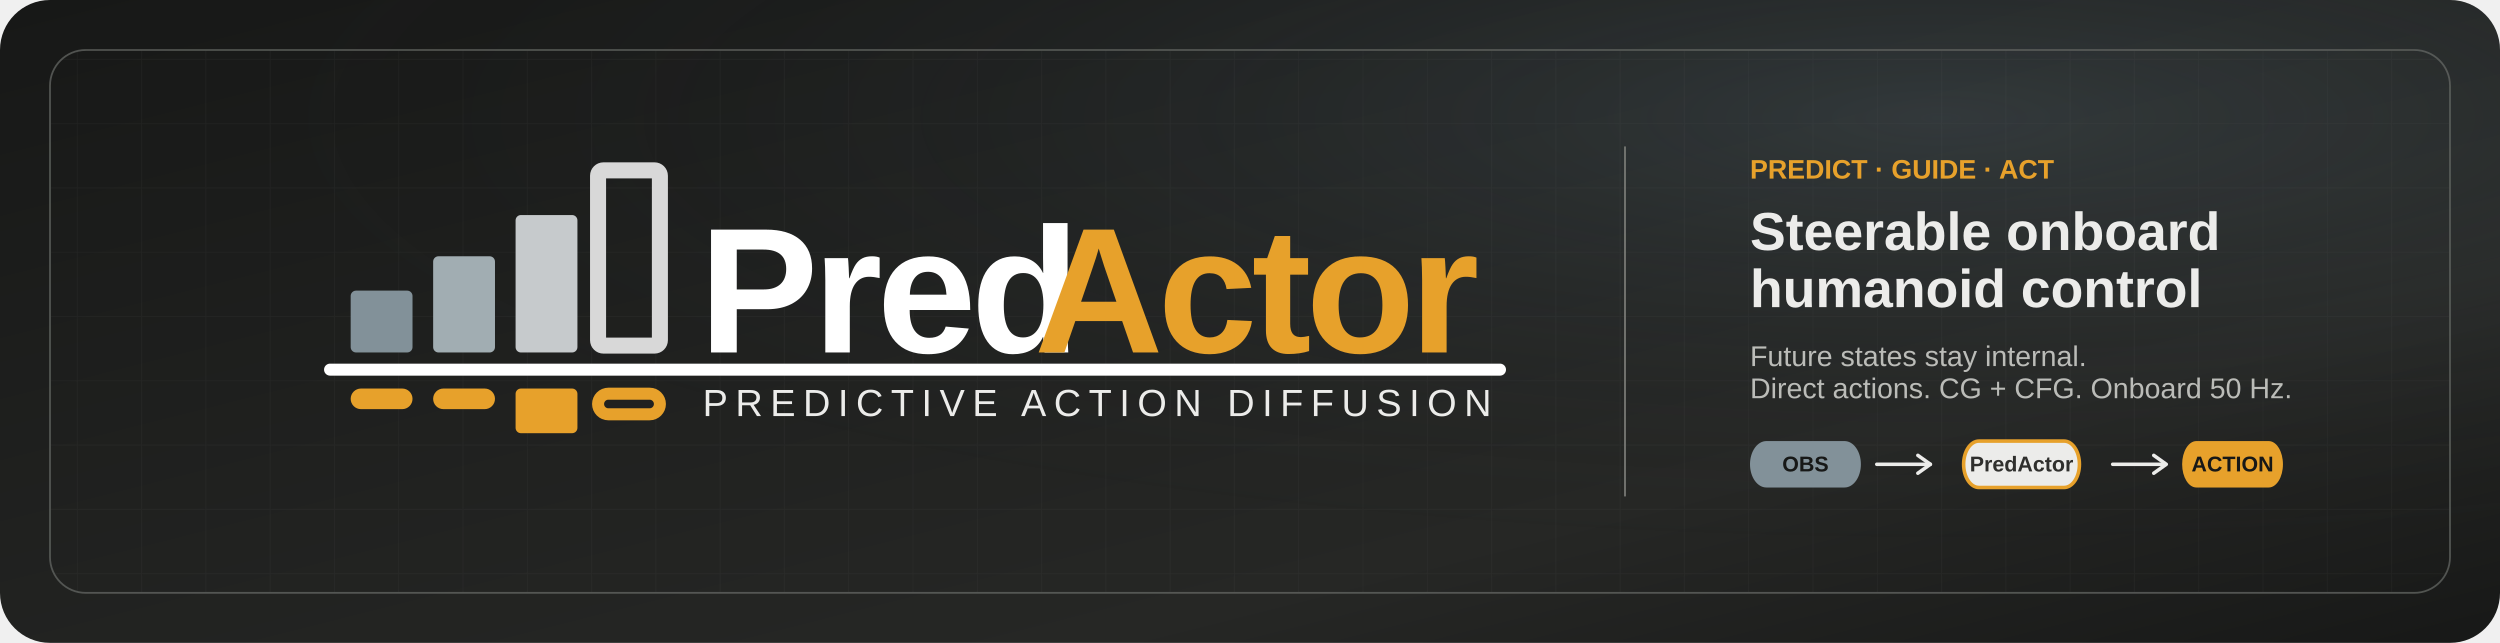
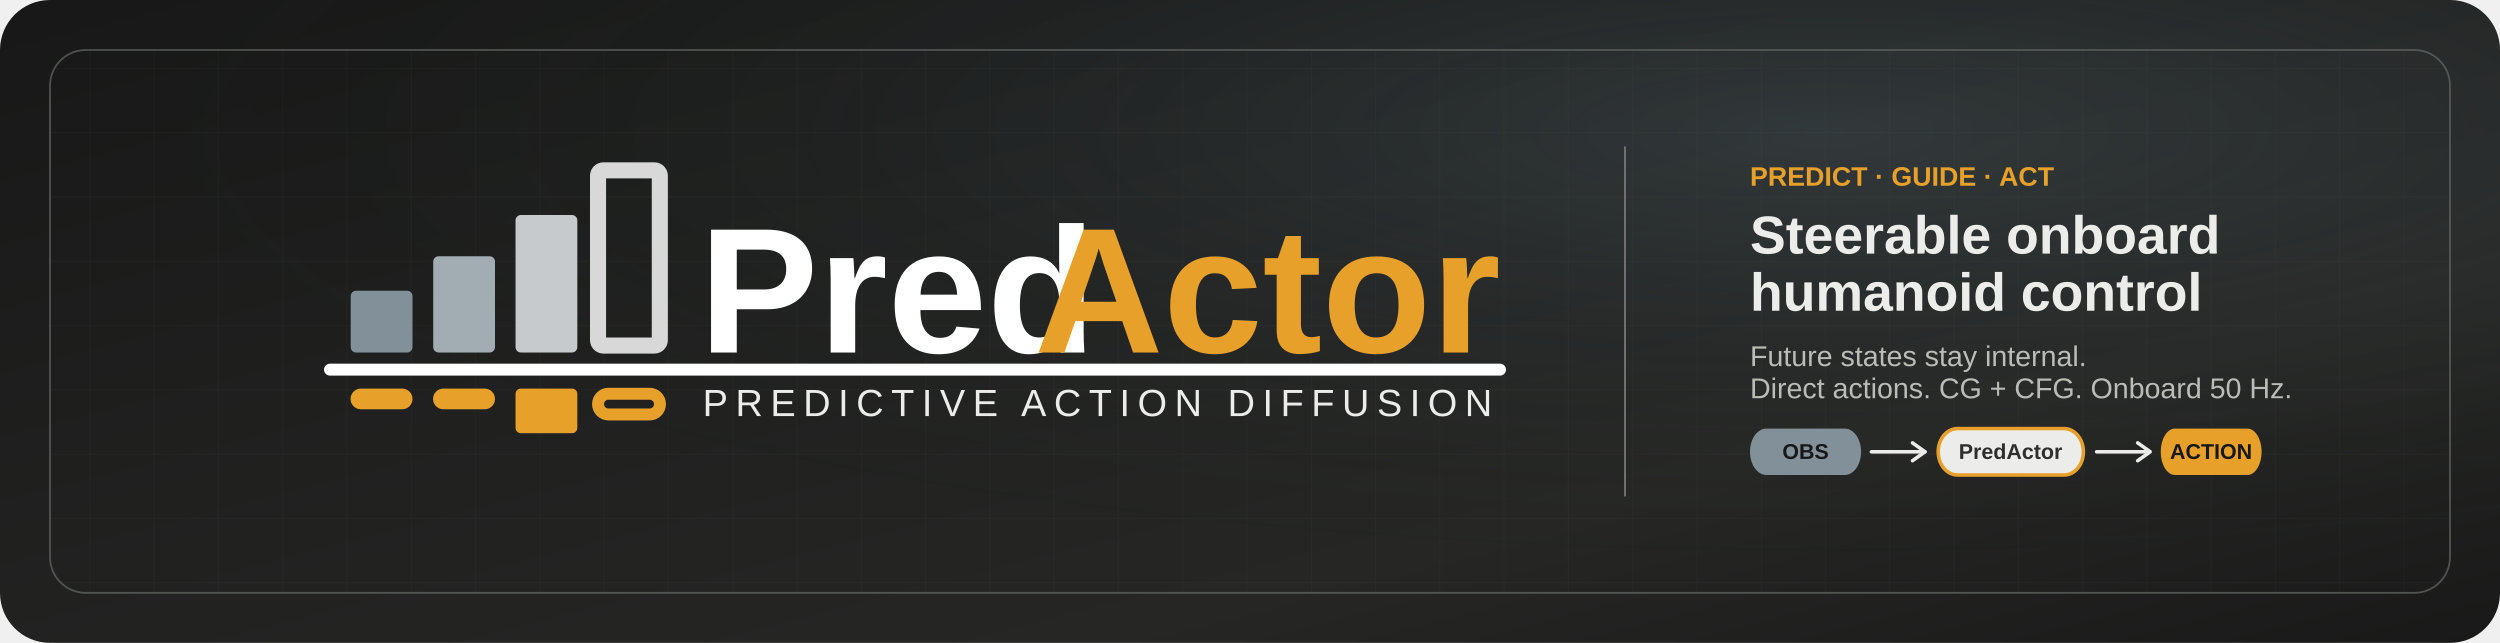
- <svg xmlns="http://www.w3.org/2000/svg" id="_图层_1" data-name="图层 1" viewBox="0 0 1400 360">
+ <svg xmlns="http://www.w3.org/2000/svg" id="_图层_1" version="1.1" viewBox="0 0 1400 360">
  <defs>
    <style>
-       .cls-1 {
-         letter-spacing: .13em;
-       }
- 
-       .cls-2 {
-         opacity: .12;
-       }
- 
-       .cls-2, .cls-3, .cls-4, .cls-5, .cls-6, .cls-7, .cls-8 {
+       .st0 {
+         letter-spacing: .1em;
+       }
+ 
+       .st0, .st1, .st2, .st3 {
+         fill: #ececea;
+       }
+ 
+       .st0, .st4, .st5, .st6, .st7, .st8, .st9, .st10, .st11, .st2, .st12, .st3 {
+         isolation: isolate;
+       }
+ 
+       .st0, .st7, .st2 {
+         font-family: ArialMT, Arial;
+       }
+ 
+       .st0, .st2 {
+         font-size: 21.2px;
+       }
+ 
+       .st1, .st13, .st14 {
+         stroke-width: 2px;
+       }
+ 
+       .st1, .st15 {
+         stroke: #e7a12b;
+       }
+ 
+       .st16 {
+         stroke: #fff;
+       }
+ 
+       .st16, .st17, .st6, .st14, .st18, .st19, .st15 {
        fill: none;
      }

-       .cls-2, .cls-9, .cls-10, .cls-11, .cls-12, .cls-13, .cls-14, .cls-15, .cls-16, .cls-17 {
-         isolation: isolate;
-       }
- 
-       .cls-2, .cls-12 {
-         stroke: #676a66;
-       }
- 
-       .cls-3 {
-         stroke: #d8d8d8;
-         stroke-width: 8.98px;
-       }
- 
-       .cls-18, .cls-19, .cls-6 {
-         stroke-width: 2px;
-       }
- 
-       .cls-18, .cls-5 {
-         stroke: #e7a12b;
-       }
- 
-       .cls-18, .cls-15, .cls-17 {
-         fill: #ececea;
-       }
- 
-       .cls-20 {
+       .st16, .st13, .st14 {
+         stroke-linecap: round;
+       }
+ 
+       .st16, .st14 {
+         stroke-linejoin: round;
+       }
+ 
+       .st16, .st15 {
+         stroke-width: 6.7px;
+       }
+ 
+       .st20 {
        fill: #a1adb2;
      }

-       .cls-9 {
+       .st4 {
        fill: #171817;
      }

-       .cls-9, .cls-10, .cls-13, .cls-14, .cls-16, .cls-17 {
+       .st4, .st5, .st10, .st11, .st12, .st3 {
        font-family: Arial-BoldMT, Arial;
        font-weight: 700;
      }

-       .cls-9, .cls-14 {
+       .st4, .st11 {
        font-size: 12px;
      }

-       .cls-21 {
+       .st21 {
        fill: #829199;
      }

-       .cls-10, .cls-22, .cls-16 {
+       .st5, .st22, .st12 {
        fill: #e7a12b;
      }

-       .cls-10, .cls-13 {
+       .st5, .st10 {
        font-size: 100px;
-         letter-spacing: -.03em;
-       }
- 
-       .cls-19, .cls-6 {
+         letter-spacing: 0em;
+       }
+ 
+       .st6 {
+         opacity: .1;
+       }
+ 
+       .st6, .st8 {
+         stroke: #676a66;
+       }
+ 
+       .st13, .st14 {
        stroke: #ececea;
      }

-       .cls-19, .cls-6, .cls-8 {
-         stroke-linecap: round;
-       }
- 
-       .cls-11 {
+       .st7 {
        fill: #bbbcb8;
        font-size: 16px;
      }

-       .cls-11, .cls-15 {
-         font-family: ArialMT, Arial;
-       }
- 
-       .cls-12 {
+       .st8 {
        fill: url(#grid);
-         opacity: .72;
-       }
- 
-       .cls-5, .cls-8 {
-         stroke-width: 6.73px;
-       }
- 
-       .cls-23 {
+         opacity: .7;
+       }
+ 
+       .st23 {
+         fill: url(#_未命名的渐变);
+       }
+ 
+       .st10 {
+         fill: #fff;
+       }
+ 
+       .st18 {
+         stroke: #777874;
+       }
+ 
+       .st11 {
+         fill: #2f2f2d;
+       }
+ 
+       .st2 {
        letter-spacing: .2em;
      }

-       .cls-6, .cls-8 {
-         stroke-linejoin: round;
-       }
- 
-       .cls-24 {
-         letter-spacing: .09em;
-       }
- 
-       .cls-25 {
-         letter-spacing: -.02em;
-       }
- 
-       .cls-26 {
-         fill: url(#_未命名的渐变);
-       }
- 
-       .cls-13 {
-         fill: #fff;
-       }
- 
-       .cls-7 {
-         stroke: #777874;
-       }
- 
-       .cls-14 {
-         fill: #2f2f2d;
-       }
- 
-       .cls-15 {
-         font-size: 21.17px;
-       }
- 
-       .cls-27 {
-         letter-spacing: .14em;
-       }
- 
-       .cls-28 {
+       .st19 {
+         stroke: #d8d8d8;
+         stroke-width: 9px;
+       }
+ 
+       .st24 {
        fill: #c6cacc;
      }

-       .cls-16 {
+       .st12 {
        font-size: 15px;
      }

-       .cls-8 {
-         stroke: #fff;
-       }
- 
-       .cls-17 {
+       .st3 {
        font-size: 30px;
      }

-       .cls-29 {
+       .st25 {
        fill: url(#_未命名的渐变_2);
      }
    </style>
-     <linearGradient id="_未命名的渐变" data-name="未命名的渐变" x1="-258.81" y1="720" x2="-257.82" y2="719" gradientTransform="translate(362341 259201) scale(1400 -360)" gradientUnits="userSpaceOnUse">
+     <linearGradient id="_未命名的渐变" data-name="未命名的渐变" x1="-517.6" y1="2" x2="-516.6" y2="3" gradientTransform="translate(724682 -718) scale(1400 360)" gradientUnits="userSpaceOnUse">
      <stop offset="0" stop-color="#171817" />
-       <stop offset=".72" stop-color="#262725" />
+       <stop offset=".7" stop-color="#262725" />
      <stop offset="1" stop-color="#171817" />
    </linearGradient>
-     <radialGradient id="_未命名的渐变_2" data-name="未命名的渐变 2" cx="-258.04" cy="719.82" fx="-258.04" fy="719.82" r=".7" gradientTransform="translate(362341 259201) scale(1400 -360)" gradientUnits="userSpaceOnUse">
+     <radialGradient id="_未命名的渐变_2" data-name="未命名的渐变 2" cx="-516.9" cy="2.2" fx="-516.9" fy="2.2" r=".7" gradientTransform="translate(724682 -718) scale(1400 360)" gradientUnits="userSpaceOnUse">
      <stop offset="0" stop-color="#7895a6" stop-opacity=".2" />
      <stop offset="1" stop-color="#171817" stop-opacity="0" />
    </radialGradient>
-     <pattern id="grid" x="0" y="0" width="36" height="36" patternTransform="translate(7 -15267) scale(1 -1)" patternUnits="userSpaceOnUse" viewBox="0 0 36 36">
+     <pattern id="grid" x="0" y="0" width="36" height="36" patternTransform="translate(14 16742)" patternUnits="userSpaceOnUse" viewBox="0 0 36 36">
      <g>
-         <rect class="cls-4" width="36" height="36" />
-         <path class="cls-2" d="M36,36H0V0" />
+         <rect class="st17" width="36" height="36" />
+         <g>
+           <rect class="st17" width="36" height="36" />
+           <path class="st6" d="M36,0H0v36" />
+         </g>
      </g>
    </pattern>
  </defs>
-   <rect class="cls-26" width="1400" height="360" rx="28" ry="28" />
-   <rect class="cls-29" width="1400" height="360" rx="28" ry="28" />
-   <rect class="cls-12" x="28" y="28" width="1344" height="304" rx="20" ry="20" />
-   <line class="cls-7" x1="910" y1="82" x2="910" y2="278" />
-   <text class="cls-16" transform="translate(980 100)">
-     <tspan x="0" y="0">PREDICT · GUIDE · ACT</tspan>
-   </text>
-   <text class="cls-17" transform="translate(980 140)">
-     <tspan x="0" y="0">Steerable onboard</tspan>
-   </text>
-   <text class="cls-17" transform="translate(980 172)">
-     <tspan x="0" y="0">humanoid control</tspan>
-   </text>
-   <text class="cls-11" transform="translate(980 205)">
-     <tspan x="0" y="0">Future states stay internal.</tspan>
-   </text>
-   <text class="cls-11" transform="translate(980 223)">
-     <tspan x="0" y="0">Direct actions. CG + CFG. Onboard 50 Hz.</tspan>
-   </text>
-   <path class="cls-21" d="M989.17,247h43.76c5.07,0,9.17,5.82,9.17,13h0c0,7.18-4.11,13-9.17,13h-43.76c-5.07,0-9.17-5.82-9.17-13h0c0-7.18,4.11-13,9.17-13Z" />
-   <text class="cls-9" transform="translate(998.05 264)">
-     <tspan x="0" y="0">OBS</tspan>
-   </text>
+   <rect class="st23" width="1400" height="360" rx="28" ry="28" />
+   <rect class="st25" width="1400" height="360" rx="28" ry="28" />
+   <rect class="st8" x="28" y="28" width="1344" height="304" rx="20" ry="20" />
+   <line class="st18" x1="910" y1="82" x2="910" y2="278" />
+   <g class="st9">
+     <text class="st12" transform="translate(980 104)">
+       <tspan x="0" y="0">PREDICT · GUIDE · ACT</tspan>
+     </text>
+   </g>
+   <g class="st9">
+     <text class="st3" transform="translate(980 142)">
+       <tspan x="0" y="0">Steerable onboard</tspan>
+     </text>
+   </g>
+   <g class="st9">
+     <text class="st3" transform="translate(980 174)">
+       <tspan x="0" y="0">humanoid control</tspan>
+     </text>
+   </g>
+   <g class="st9">
+     <text class="st7" transform="translate(980 205)">
+       <tspan x="0" y="0">Future states stay internal.</tspan>
+     </text>
+   </g>
+   <g class="st9">
+     <text class="st7" transform="translate(980 223)">
+       <tspan x="0" y="0">Direct actions. CG + CFG. Onboard 50 Hz.</tspan>
+     </text>
+   </g>
+   <path class="st21" d="M989.2,240h43.8c5.1,0,9.2,5.8,9.2,13h0c0,7.2-4.1,13-9.2,13h-43.8c-5.1,0-9.2-5.8-9.2-13h0c0-7.2,4.1-13,9.2-13h0Z" />
+   <g class="st9">
+     <text class="st4" transform="translate(998.1 257)">
+       <tspan x="0" y="0">OBS</tspan>
+     </text>
+   </g>
  <g>
-     <path class="cls-19" d="M1051,260h30" />
-     <path class="cls-6" d="M1074,255l7,5-7,5" />
-   </g>
-   <path class="cls-18" d="M1108.23,247h47.65c4.75,0,8.6,5.82,8.6,13h0c0,7.18-3.85,13-8.6,13h-47.65c-4.75,0-8.6-5.82-8.6-13h0c0-7.18,3.85-13,8.6-13Z" />
-   <text class="cls-14" text-anchor="middle" transform="translate(1132.06 264)">
-     <tspan x="0" y="0">PredActor</tspan>
-   </text>
+     <path class="st13" d="M1048,253h30" />
+     <path class="st14" d="M1071,248l7,5-7,5" />
+   </g>
+   <path class="st1" d="M1096.2,240h59.7c5.9,0,10.8,5.8,10.8,13h0c0,7.2-4.8,13-10.8,13h-59.7c-5.9,0-10.8-5.8-10.8-13h0c0-7.2,4.8-13,10.8-13Z" />
+   <g class="st9">
+     <text class="st11" transform="translate(1096.9 257)">
+       <tspan x="0" y="0">PredActor</tspan>
+     </text>
+   </g>
  <g>
-     <path class="cls-19" d="M1183.11,260h28" />
-     <path class="cls-6" d="M1206.11,255l7,5-7,5" />
-   </g>
-   <path class="cls-22" d="M1229.98,247h40.49c4.4,0,7.98,5.82,7.98,13h0c0,7.18-3.57,13-7.98,13h-40.49c-4.4,0-7.98-5.82-7.98-13h0c0-7.18,3.57-13,7.98-13Z" />
-   <text class="cls-9" transform="translate(1227.22 264)">
-     <tspan x="0" y="0">ACTION</tspan>
-   </text>
-   <rect id="state-1" class="cls-21" x="196.38" y="162.75" width="34.63" height="34.63" rx="3" ry="3" />
-   <rect id="state-2" class="cls-20" x="242.56" y="143.51" width="34.63" height="53.88" rx="3" ry="3" />
-   <rect id="state-3" class="cls-28" x="288.73" y="120.42" width="34.63" height="76.97" rx="3" ry="3" />
-   <rect id="state-4" class="cls-3" x="334.91" y="95.4" width="34.63" height="98.13" rx="3" ry="3" />
-   <line id="horizon-1" class="cls-8" x1="184.83" y1="207" x2="840" y2="207" />
-   <path id="action-1" class="cls-22" d="M202.15,217.58h23.09c3.19,0,5.77,2.58,5.77,5.77h0c0,3.19-2.58,5.77-5.77,5.77h-23.09c-3.19,0-5.77-2.58-5.77-5.77h0c0-3.19,2.58-5.77,5.77-5.77Z" />
-   <path id="action-2" class="cls-22" d="M248.33,217.58h23.09c3.19,0,5.77,2.58,5.77,5.77h0c0,3.19-2.58,5.77-5.77,5.77h-23.09c-3.19,0-5.77-2.58-5.77-5.77h0c0-3.19,2.58-5.77,5.77-5.77Z" />
-   <rect id="action-3" class="cls-22" x="288.73" y="217.58" width="34.63" height="25.01" rx="3" ry="3" />
-   <path id="action-4" class="cls-5" d="M340.69,220.47h23.09c3.19,0,5.77,2.58,5.77,5.77h0c0,3.19-2.58,5.77-5.77,5.77h-23.09c-3.19,0-5.77-2.58-5.77-5.77h0c0-3.19,2.58-5.77,5.77-5.77Z" />
-   <text class="cls-13" transform="translate(391.49 197.38)">
-     <tspan x="0" y="0">Pred</tspan>
-   </text>
-   <text class="cls-10" transform="translate(579.18 197.38)">
-     <tspan x="0" y="0">Actor</tspan>
-   </text>
-   <text id="descriptor-native" class="cls-15" transform="translate(393.49 232.98)">
-     <tspan class="cls-23" x="0" y="0">PREDICTIVE</tspan>
-     <tspan class="cls-27" x="169.34" y="0"> </tspan>
-     <tspan class="cls-23" x="178.29" y="0">ACTION DIFFUSION</tspan>
-   </text>
+     <path class="st13" d="M1174.1,253h28" />
+     <path class="st14" d="M1197.1,248l7,5-7,5" />
+   </g>
+   <path class="st22" d="M1218,240h40.5c4.4,0,8,5.8,8,13h0c0,7.2-3.6,13-8,13h-40.5c-4.4,0-8-5.8-8-13h0c0-7.2,3.6-13,8-13Z" />
+   <g class="st9">
+     <text class="st4" transform="translate(1215.2 257)">
+       <tspan x="0" y="0">ACTION</tspan>
+     </text>
+   </g>
+   <rect id="state-1" class="st21" x="196.4" y="162.8" width="34.6" height="34.6" rx="3" ry="3" />
+   <rect id="state-2" class="st20" x="242.6" y="143.5" width="34.6" height="53.9" rx="3" ry="3" />
+   <rect id="state-3" class="st24" x="288.7" y="120.4" width="34.6" height="77" rx="3" ry="3" />
+   <rect id="state-4" class="st19" x="334.9" y="95.4" width="34.6" height="98.1" rx="3" ry="3" />
+   <line id="horizon-1" class="st16" x1="184.8" y1="207" x2="840" y2="207" />
+   <path id="action-1" class="st22" d="M202.1,217.6h23.1c3.2,0,5.8,2.6,5.8,5.8h0c0,3.2-2.6,5.8-5.8,5.8h-23.1c-3.2,0-5.8-2.6-5.8-5.8h0c0-3.2,2.6-5.8,5.8-5.8Z" />
+   <path id="action-2" class="st22" d="M248.3,217.6h23.1c3.2,0,5.8,2.6,5.8,5.8h0c0,3.2-2.6,5.8-5.8,5.8h-23.1c-3.2,0-5.8-2.6-5.8-5.8h0c0-3.2,2.6-5.8,5.8-5.8h0Z" />
+   <rect id="action-3" class="st22" x="288.7" y="217.6" width="34.6" height="25" rx="3" ry="3" />
+   <path id="action-4" class="st15" d="M340.7,220.5h23.1c3.2,0,5.8,2.6,5.8,5.8h0c0,3.2-2.6,5.8-5.8,5.8h-23.1c-3.2,0-5.8-2.6-5.8-5.8h0c0-3.2,2.6-5.8,5.8-5.8Z" />
+   <g class="st9">
+     <text class="st10" transform="translate(391.5 197.4)">
+       <tspan x="0" y="0">Pred</tspan>
+     </text>
+   </g>
+   <g class="st9">
+     <text class="st5" transform="translate(579.2 197.4)">
+       <tspan x="0" y="0">Actor</tspan>
+     </text>
+   </g>
+   <g id="descriptor-native" class="st9">
+     <text class="st2" transform="translate(393.5 233)">
+       <tspan x="0" y="0">PREDICTIVE</tspan>
+     </text>
+     <text class="st0" transform="translate(562.8 233)">
+       <tspan x="0" y="0"> </tspan>
+     </text>
+     <text class="st2" transform="translate(571.8 233)">
+       <tspan x="0" y="0">ACTION DIFFUSION</tspan>
+     </text>
+   </g>
</svg>
